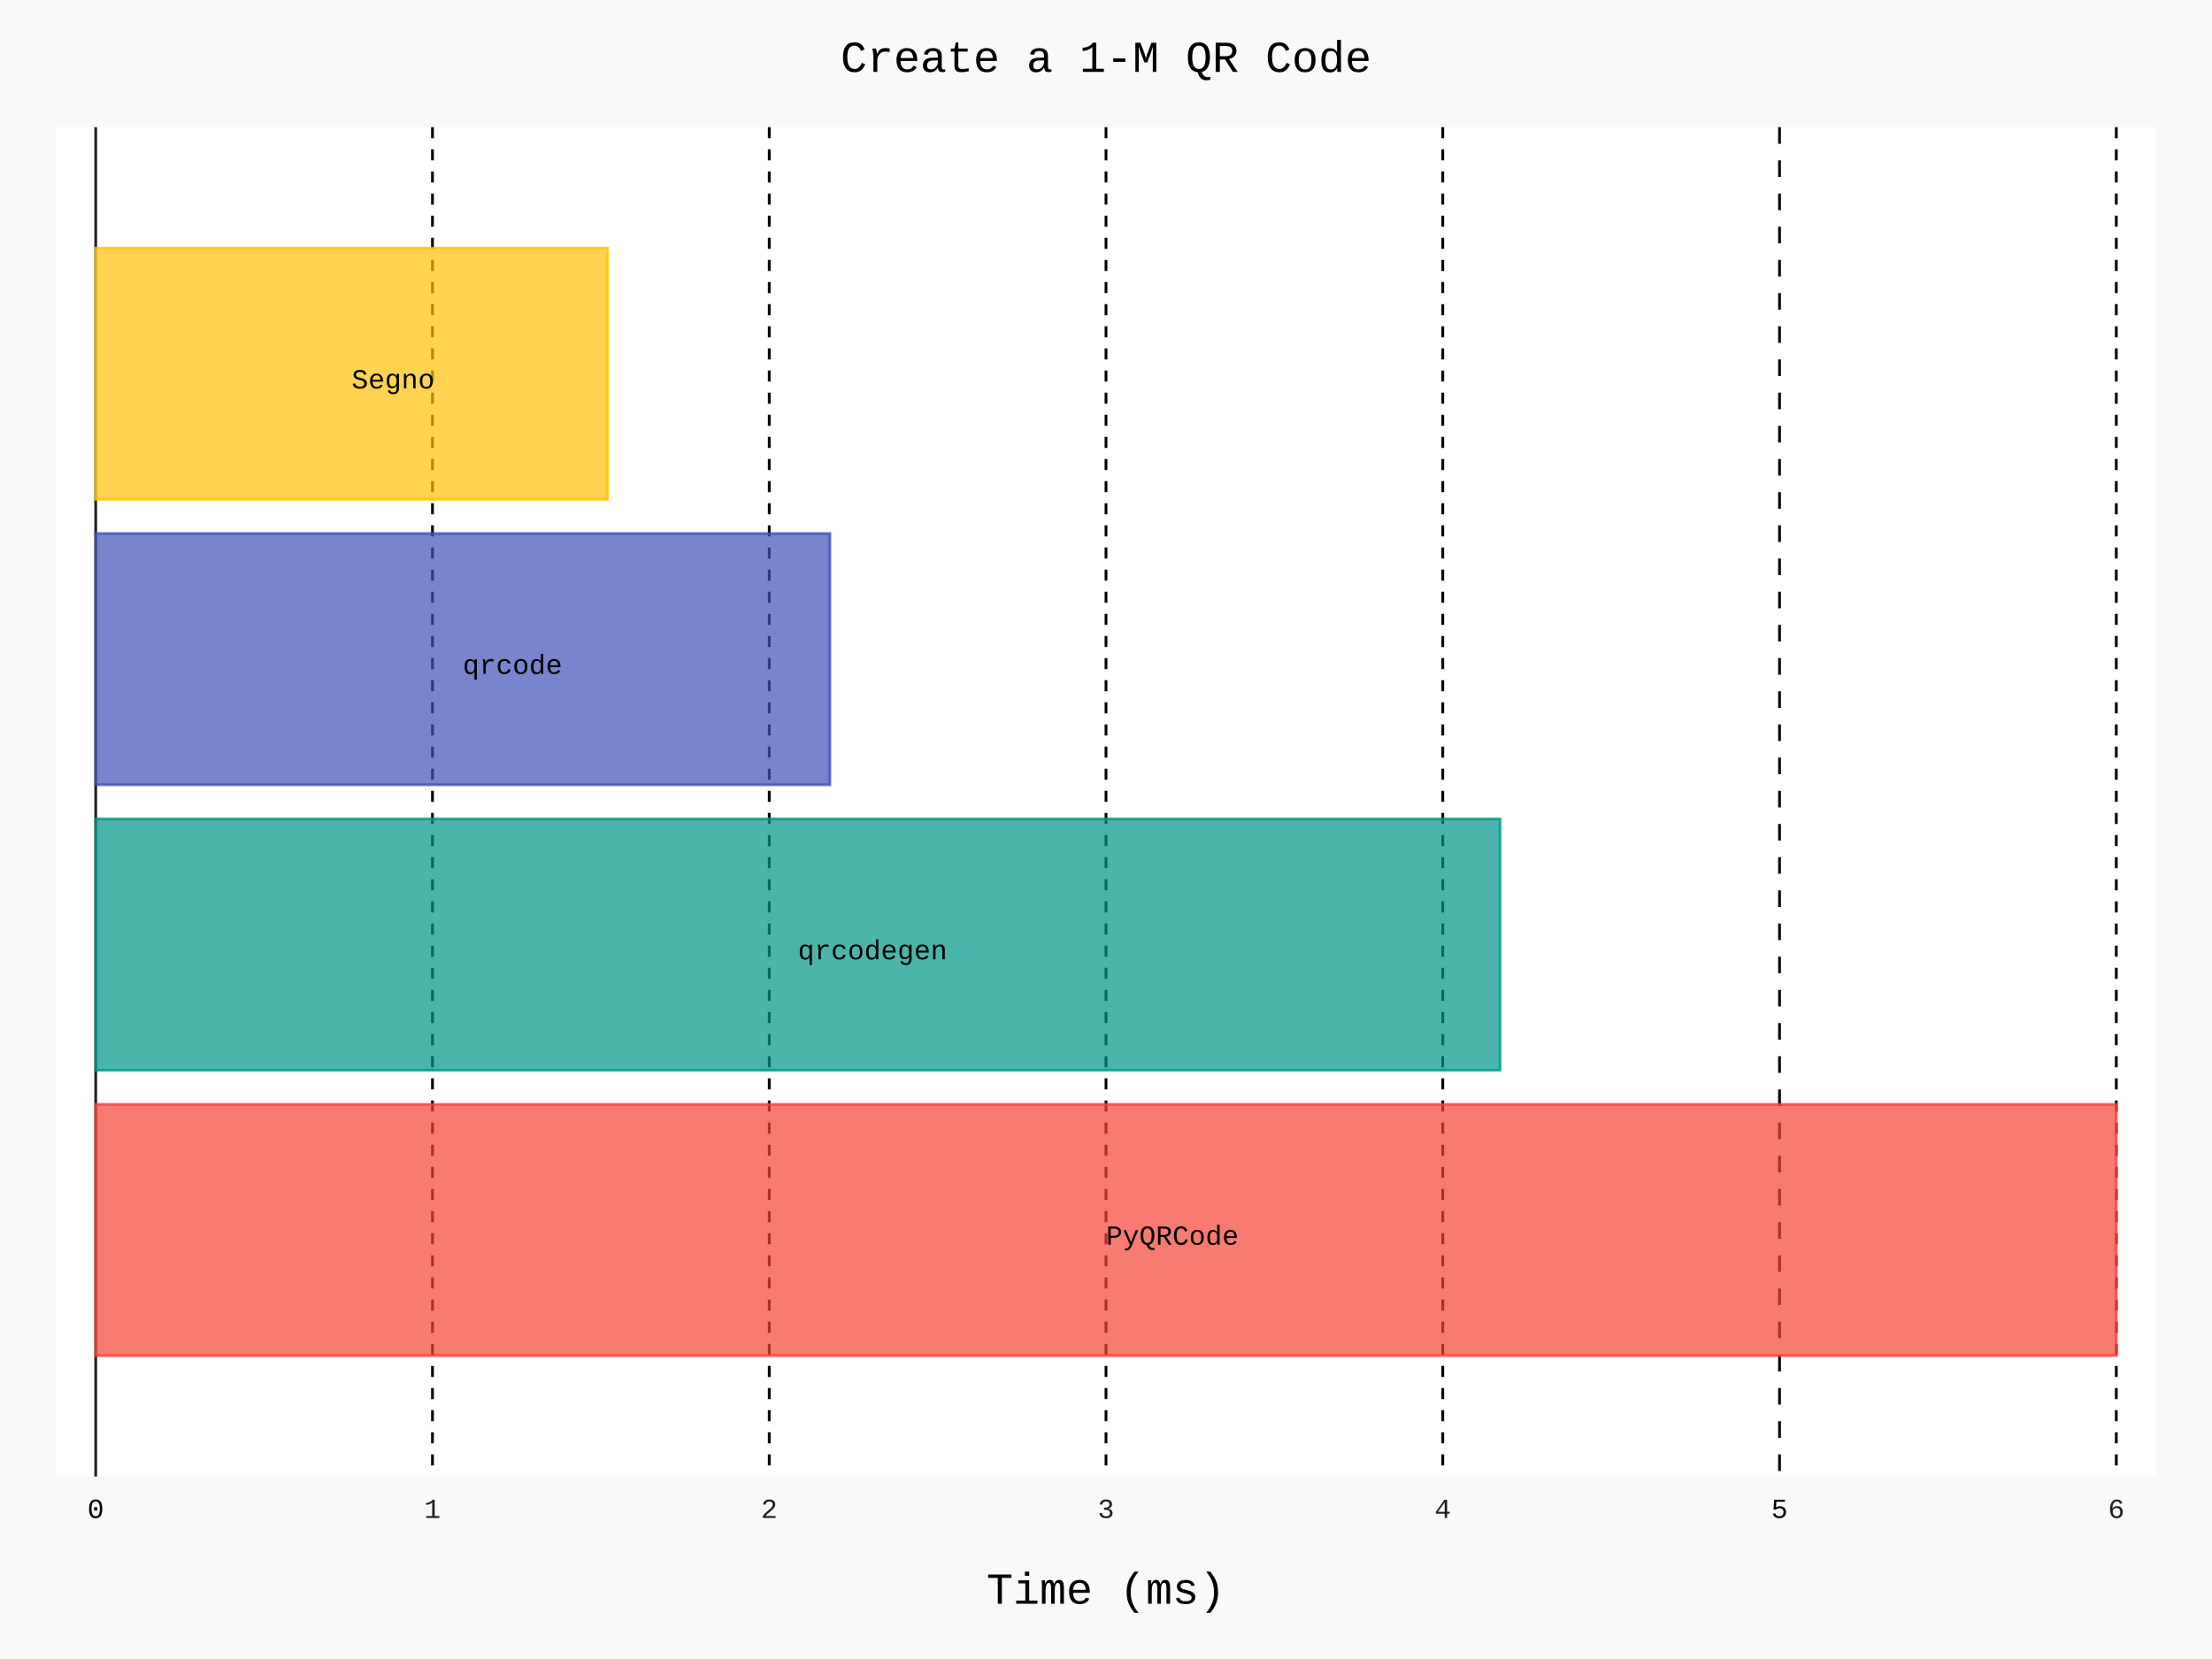
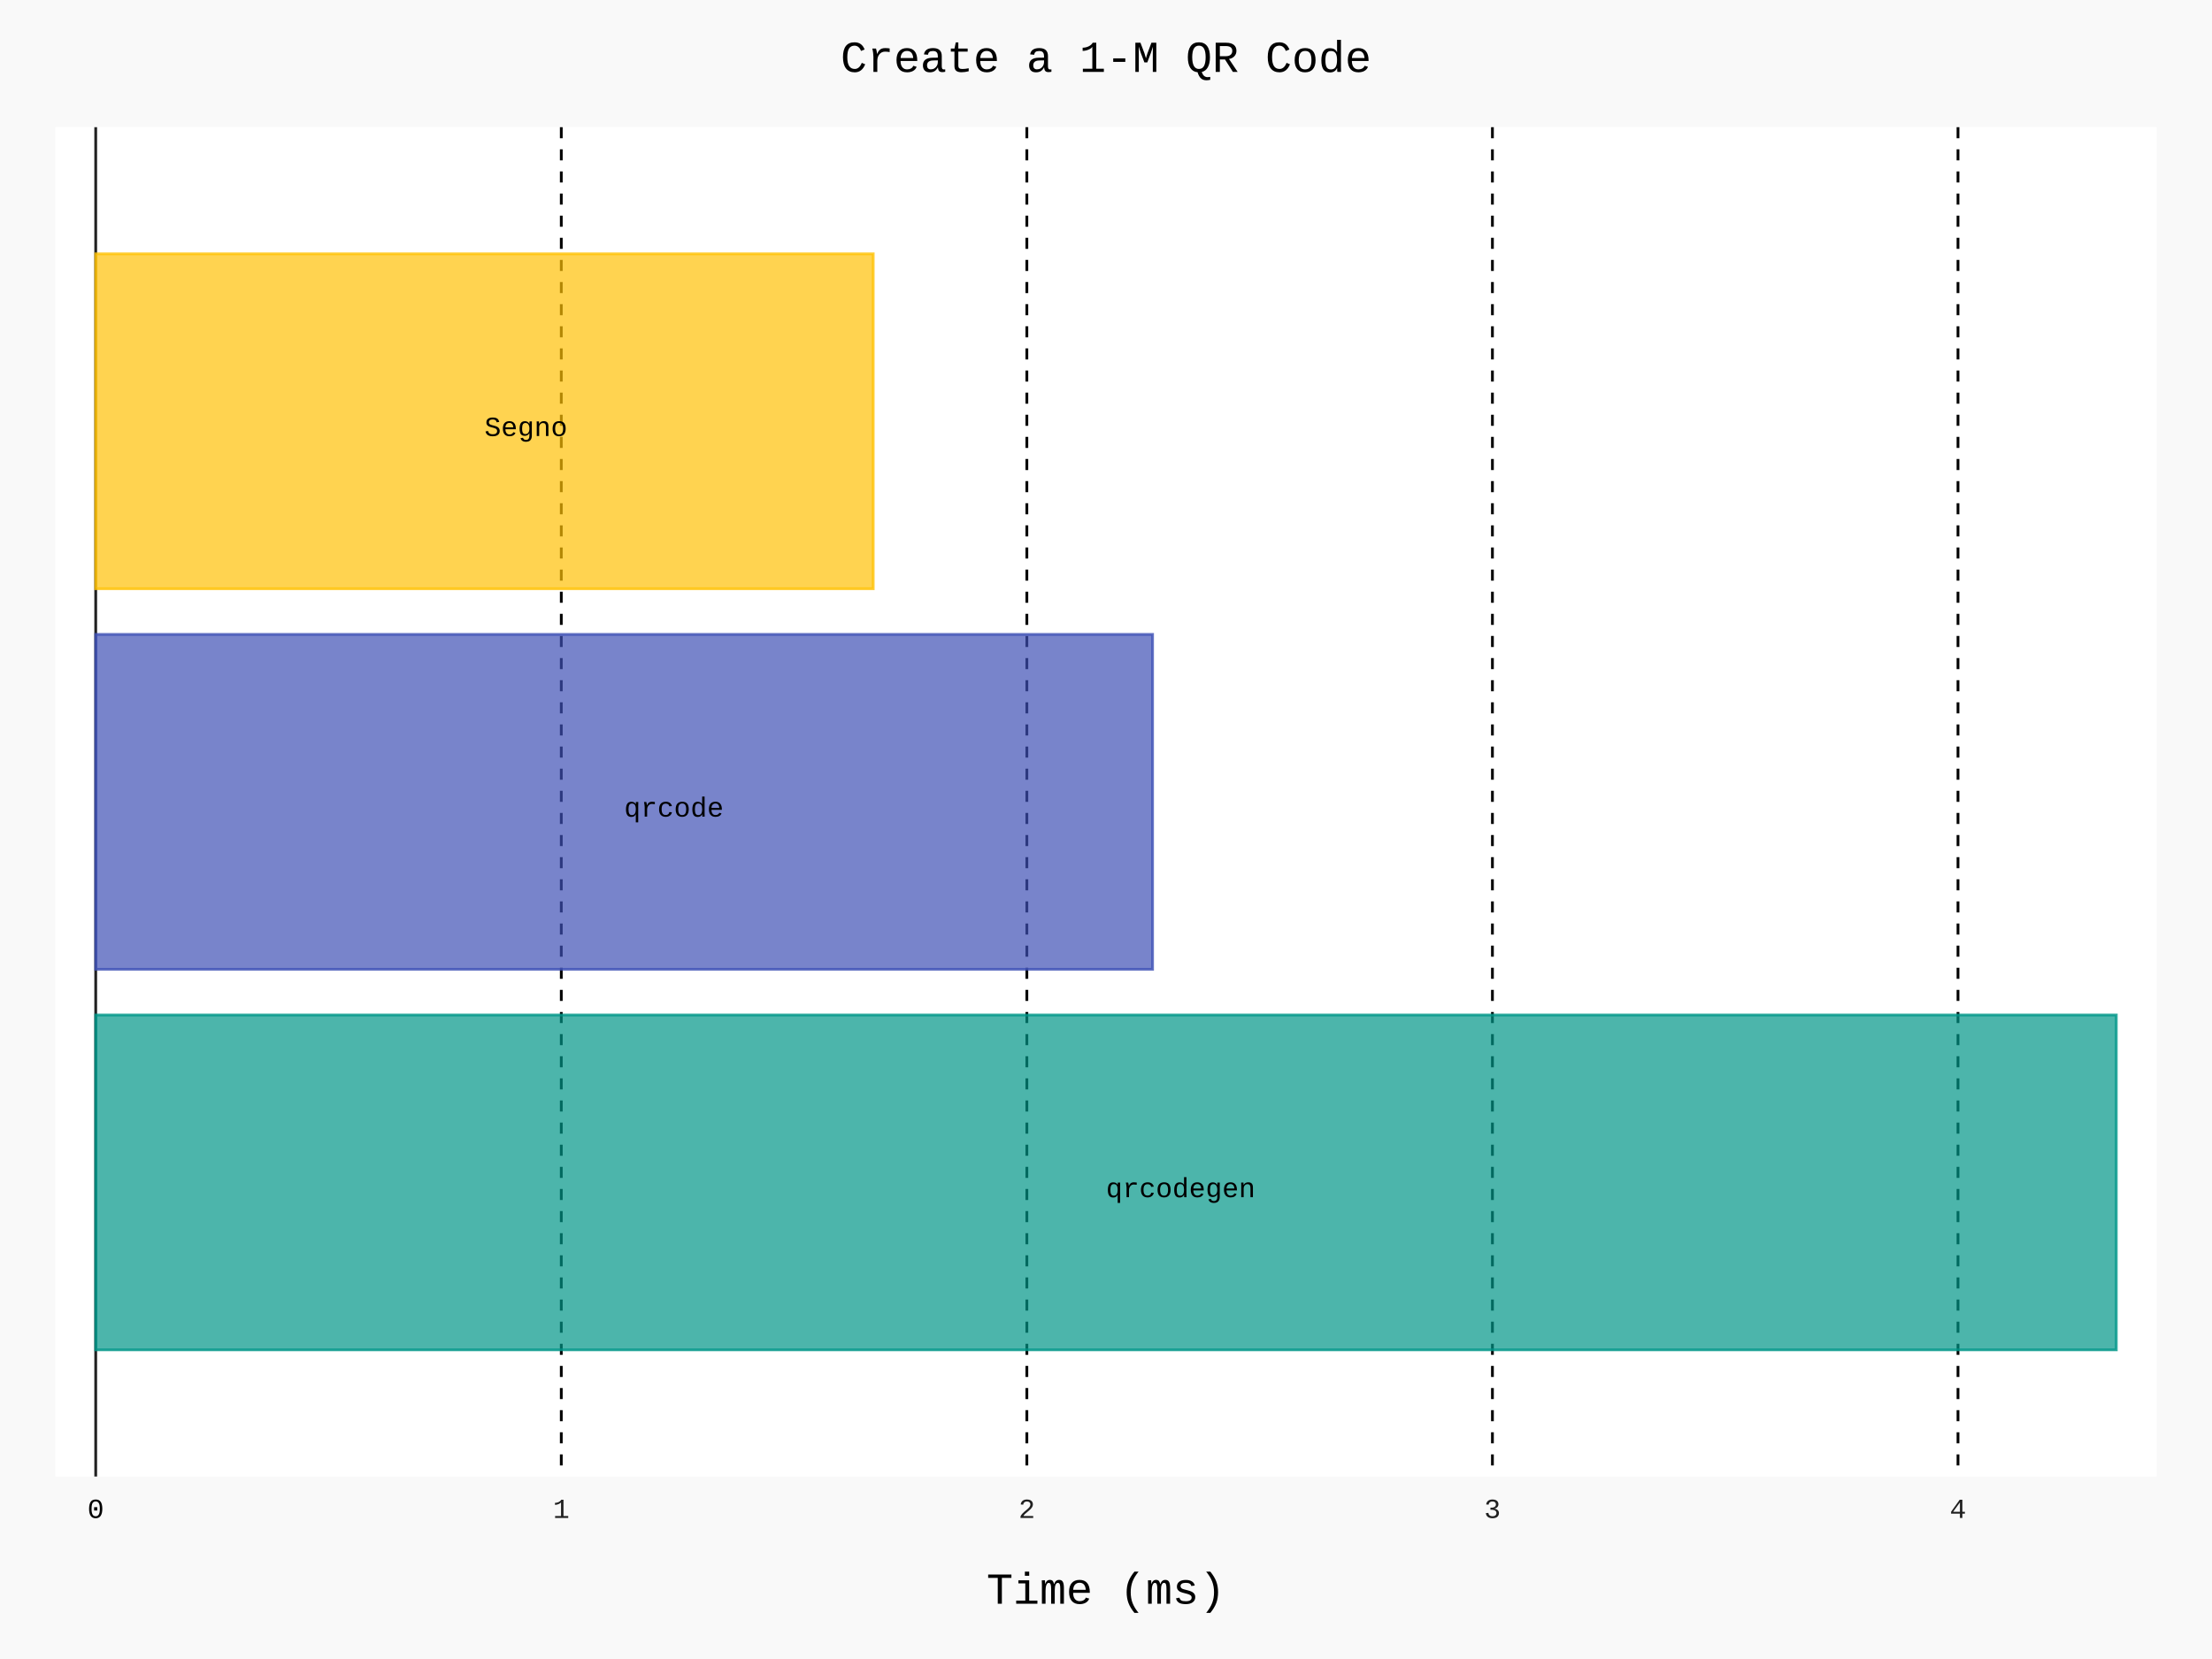
- <svg xmlns="http://www.w3.org/2000/svg" class="pygal-chart" id="chart-f4dbfd8c-9fba-4e6d-becd-35952a442358" viewBox="0 0 800 600">
+ <svg xmlns="http://www.w3.org/2000/svg" id="chart-dd2f521b-c452-4e64-ade2-6ad6593e5424" class="pygal-chart" viewBox="0 0 800 600">
  <defs>
-     <style type="text/css">#chart-f4dbfd8c-9fba-4e6d-becd-35952a442358{-webkit-user-select:none;-webkit-font-smoothing:antialiased;font-family:Consolas,"Liberation Mono",Menlo,Courier,monospace}#chart-f4dbfd8c-9fba-4e6d-becd-35952a442358 .title{font-family:Consolas,"Liberation Mono",Menlo,Courier,monospace;font-size:16px}#chart-f4dbfd8c-9fba-4e6d-becd-35952a442358 .legends .legend text{font-family:Consolas,"Liberation Mono",Menlo,Courier,monospace;font-size:14px}#chart-f4dbfd8c-9fba-4e6d-becd-35952a442358 .axis text{font-family:Consolas,"Liberation Mono",Menlo,Courier,monospace;font-size:10px}#chart-f4dbfd8c-9fba-4e6d-becd-35952a442358 .axis text.major{font-family:Consolas,"Liberation Mono",Menlo,Courier,monospace;font-size:10px}#chart-f4dbfd8c-9fba-4e6d-becd-35952a442358 .text-overlay text.value{font-family:Consolas,"Liberation Mono",Menlo,Courier,monospace;font-size:16px}#chart-f4dbfd8c-9fba-4e6d-becd-35952a442358 .text-overlay text.label{font-family:Consolas,"Liberation Mono",Menlo,Courier,monospace;font-size:10px}#chart-f4dbfd8c-9fba-4e6d-becd-35952a442358 .tooltip{font-family:Consolas,"Liberation Mono",Menlo,Courier,monospace;font-size:14px}#chart-f4dbfd8c-9fba-4e6d-becd-35952a442358 text.no_data{font-family:Consolas,"Liberation Mono",Menlo,Courier,monospace;font-size:64px}
- #chart-f4dbfd8c-9fba-4e6d-becd-35952a442358{background-color:rgba(249,249,249,1)}#chart-f4dbfd8c-9fba-4e6d-becd-35952a442358 path,#chart-f4dbfd8c-9fba-4e6d-becd-35952a442358 line,#chart-f4dbfd8c-9fba-4e6d-becd-35952a442358 rect,#chart-f4dbfd8c-9fba-4e6d-becd-35952a442358 circle{-webkit-transition:150ms;-moz-transition:150ms;transition:150ms}#chart-f4dbfd8c-9fba-4e6d-becd-35952a442358 .graph &gt; .background{fill:rgba(249,249,249,1)}#chart-f4dbfd8c-9fba-4e6d-becd-35952a442358 .plot &gt; .background{fill:rgba(255,255,255,1)}#chart-f4dbfd8c-9fba-4e6d-becd-35952a442358 .graph{fill:rgba(0,0,0,.87)}#chart-f4dbfd8c-9fba-4e6d-becd-35952a442358 text.no_data{fill:rgba(0,0,0,1)}#chart-f4dbfd8c-9fba-4e6d-becd-35952a442358 .title{fill:rgba(0,0,0,1)}#chart-f4dbfd8c-9fba-4e6d-becd-35952a442358 .legends .legend text{fill:rgba(0,0,0,.87)}#chart-f4dbfd8c-9fba-4e6d-becd-35952a442358 .legends .legend:hover text{fill:rgba(0,0,0,1)}#chart-f4dbfd8c-9fba-4e6d-becd-35952a442358 .axis .line{stroke:rgba(0,0,0,1)}#chart-f4dbfd8c-9fba-4e6d-becd-35952a442358 .axis .guide.line{stroke:rgba(0,0,0,.54)}#chart-f4dbfd8c-9fba-4e6d-becd-35952a442358 .axis .major.line{stroke:rgba(0,0,0,.87)}#chart-f4dbfd8c-9fba-4e6d-becd-35952a442358 .axis text.major{fill:rgba(0,0,0,1)}#chart-f4dbfd8c-9fba-4e6d-becd-35952a442358 .axis.y .guides:hover .guide.line,#chart-f4dbfd8c-9fba-4e6d-becd-35952a442358 .line-graph .axis.x .guides:hover .guide.line,#chart-f4dbfd8c-9fba-4e6d-becd-35952a442358 .stackedline-graph .axis.x .guides:hover .guide.line,#chart-f4dbfd8c-9fba-4e6d-becd-35952a442358 .xy-graph .axis.x .guides:hover .guide.line{stroke:rgba(0,0,0,1)}#chart-f4dbfd8c-9fba-4e6d-becd-35952a442358 .axis .guides:hover text{fill:rgba(0,0,0,1)}#chart-f4dbfd8c-9fba-4e6d-becd-35952a442358 .reactive{fill-opacity:.7;stroke-opacity:.8;stroke-width:1}#chart-f4dbfd8c-9fba-4e6d-becd-35952a442358 .ci{stroke:rgba(0,0,0,.87)}#chart-f4dbfd8c-9fba-4e6d-becd-35952a442358 .reactive.active,#chart-f4dbfd8c-9fba-4e6d-becd-35952a442358 .active .reactive{fill-opacity:.8;stroke-opacity:.9;stroke-width:4}#chart-f4dbfd8c-9fba-4e6d-becd-35952a442358 .ci .reactive.active{stroke-width:1.5}#chart-f4dbfd8c-9fba-4e6d-becd-35952a442358 .series text{fill:rgba(0,0,0,1)}#chart-f4dbfd8c-9fba-4e6d-becd-35952a442358 .tooltip rect{fill:rgba(255,255,255,1);stroke:rgba(0,0,0,1);-webkit-transition:opacity 150ms;-moz-transition:opacity 150ms;transition:opacity 150ms}#chart-f4dbfd8c-9fba-4e6d-becd-35952a442358 .tooltip .label{fill:rgba(0,0,0,.87)}#chart-f4dbfd8c-9fba-4e6d-becd-35952a442358 .tooltip .label{fill:rgba(0,0,0,.87)}#chart-f4dbfd8c-9fba-4e6d-becd-35952a442358 .tooltip .legend{font-size:.8em;fill:rgba(0,0,0,.54)}#chart-f4dbfd8c-9fba-4e6d-becd-35952a442358 .tooltip .x_label{font-size:.6em;fill:rgba(0,0,0,1)}#chart-f4dbfd8c-9fba-4e6d-becd-35952a442358 .tooltip .xlink{font-size:.5em;text-decoration:underline}#chart-f4dbfd8c-9fba-4e6d-becd-35952a442358 .tooltip .value{font-size:1.5em}#chart-f4dbfd8c-9fba-4e6d-becd-35952a442358 .bound{font-size:.5em}#chart-f4dbfd8c-9fba-4e6d-becd-35952a442358 .max-value{font-size:.75em;fill:rgba(0,0,0,.54)}#chart-f4dbfd8c-9fba-4e6d-becd-35952a442358 .map-element{fill:rgba(255,255,255,1);stroke:rgba(0,0,0,.54) !important}#chart-f4dbfd8c-9fba-4e6d-becd-35952a442358 .map-element .reactive{fill-opacity:inherit;stroke-opacity:inherit}#chart-f4dbfd8c-9fba-4e6d-becd-35952a442358 .color-0,#chart-f4dbfd8c-9fba-4e6d-becd-35952a442358 .color-0 a:visited{stroke:#F44336;fill:#F44336}#chart-f4dbfd8c-9fba-4e6d-becd-35952a442358 .color-1,#chart-f4dbfd8c-9fba-4e6d-becd-35952a442358 .color-1 a:visited{stroke:#3F51B5;fill:#3F51B5}#chart-f4dbfd8c-9fba-4e6d-becd-35952a442358 .color-2,#chart-f4dbfd8c-9fba-4e6d-becd-35952a442358 .color-2 a:visited{stroke:#009688;fill:#009688}#chart-f4dbfd8c-9fba-4e6d-becd-35952a442358 .color-3,#chart-f4dbfd8c-9fba-4e6d-becd-35952a442358 .color-3 a:visited{stroke:#FFC107;fill:#FFC107}#chart-f4dbfd8c-9fba-4e6d-becd-35952a442358 .text-overlay .color-0 text{fill:black}#chart-f4dbfd8c-9fba-4e6d-becd-35952a442358 .text-overlay .color-1 text{fill:black}#chart-f4dbfd8c-9fba-4e6d-becd-35952a442358 .text-overlay .color-2 text{fill:black}#chart-f4dbfd8c-9fba-4e6d-becd-35952a442358 .text-overlay .color-3 text{fill:black}
- #chart-f4dbfd8c-9fba-4e6d-becd-35952a442358 text.no_data{text-anchor:middle}#chart-f4dbfd8c-9fba-4e6d-becd-35952a442358 .guide.line{fill:none}#chart-f4dbfd8c-9fba-4e6d-becd-35952a442358 .centered{text-anchor:middle}#chart-f4dbfd8c-9fba-4e6d-becd-35952a442358 .title{text-anchor:middle}#chart-f4dbfd8c-9fba-4e6d-becd-35952a442358 .legends .legend text{fill-opacity:1}#chart-f4dbfd8c-9fba-4e6d-becd-35952a442358 .axis.x text{text-anchor:middle}#chart-f4dbfd8c-9fba-4e6d-becd-35952a442358 .axis.x:not(.web) text[transform]{text-anchor:start}#chart-f4dbfd8c-9fba-4e6d-becd-35952a442358 .axis.x:not(.web) text[transform].backwards{text-anchor:end}#chart-f4dbfd8c-9fba-4e6d-becd-35952a442358 .axis.y text{text-anchor:end}#chart-f4dbfd8c-9fba-4e6d-becd-35952a442358 .axis.y text[transform].backwards{text-anchor:start}#chart-f4dbfd8c-9fba-4e6d-becd-35952a442358 .axis.y2 text{text-anchor:start}#chart-f4dbfd8c-9fba-4e6d-becd-35952a442358 .axis.y2 text[transform].backwards{text-anchor:end}#chart-f4dbfd8c-9fba-4e6d-becd-35952a442358 .axis .guide.line{stroke-dasharray:4,4;stroke:black}#chart-f4dbfd8c-9fba-4e6d-becd-35952a442358 .axis .major.guide.line{stroke-dasharray:6,6;stroke:black}#chart-f4dbfd8c-9fba-4e6d-becd-35952a442358 .horizontal .axis.y .guide.line,#chart-f4dbfd8c-9fba-4e6d-becd-35952a442358 .horizontal .axis.y2 .guide.line,#chart-f4dbfd8c-9fba-4e6d-becd-35952a442358 .vertical .axis.x .guide.line{opacity:0}#chart-f4dbfd8c-9fba-4e6d-becd-35952a442358 .horizontal .axis.always_show .guide.line,#chart-f4dbfd8c-9fba-4e6d-becd-35952a442358 .vertical .axis.always_show .guide.line{opacity:1 !important}#chart-f4dbfd8c-9fba-4e6d-becd-35952a442358 .axis.y .guides:hover .guide.line,#chart-f4dbfd8c-9fba-4e6d-becd-35952a442358 .axis.y2 .guides:hover .guide.line,#chart-f4dbfd8c-9fba-4e6d-becd-35952a442358 .axis.x .guides:hover .guide.line{opacity:1}#chart-f4dbfd8c-9fba-4e6d-becd-35952a442358 .axis .guides:hover text{opacity:1}#chart-f4dbfd8c-9fba-4e6d-becd-35952a442358 .nofill{fill:none}#chart-f4dbfd8c-9fba-4e6d-becd-35952a442358 .subtle-fill{fill-opacity:.2}#chart-f4dbfd8c-9fba-4e6d-becd-35952a442358 .dot{stroke-width:1px;fill-opacity:1;stroke-opacity:1}#chart-f4dbfd8c-9fba-4e6d-becd-35952a442358 .dot.active{stroke-width:5px}#chart-f4dbfd8c-9fba-4e6d-becd-35952a442358 .dot.negative{fill:transparent}#chart-f4dbfd8c-9fba-4e6d-becd-35952a442358 text,#chart-f4dbfd8c-9fba-4e6d-becd-35952a442358 tspan{stroke:none !important}#chart-f4dbfd8c-9fba-4e6d-becd-35952a442358 .series text.active{opacity:1}#chart-f4dbfd8c-9fba-4e6d-becd-35952a442358 .tooltip rect{fill-opacity:.95;stroke-width:.5}#chart-f4dbfd8c-9fba-4e6d-becd-35952a442358 .tooltip text{fill-opacity:1}#chart-f4dbfd8c-9fba-4e6d-becd-35952a442358 .showable{visibility:hidden}#chart-f4dbfd8c-9fba-4e6d-becd-35952a442358 .showable.shown{visibility:visible}#chart-f4dbfd8c-9fba-4e6d-becd-35952a442358 .gauge-background{fill:rgba(229,229,229,1);stroke:none}#chart-f4dbfd8c-9fba-4e6d-becd-35952a442358 .bg-lines{stroke:rgba(249,249,249,1);stroke-width:2px}</style>
+     <style type="text/css">#chart-dd2f521b-c452-4e64-ade2-6ad6593e5424{-webkit-user-select:none;-webkit-font-smoothing:antialiased;font-family:Consolas,"Liberation Mono",Menlo,Courier,monospace}#chart-dd2f521b-c452-4e64-ade2-6ad6593e5424 .title{font-family:Consolas,"Liberation Mono",Menlo,Courier,monospace;font-size:16px}#chart-dd2f521b-c452-4e64-ade2-6ad6593e5424 .legends .legend text{font-family:Consolas,"Liberation Mono",Menlo,Courier,monospace;font-size:14px}#chart-dd2f521b-c452-4e64-ade2-6ad6593e5424 .axis text{font-family:Consolas,"Liberation Mono",Menlo,Courier,monospace;font-size:10px}#chart-dd2f521b-c452-4e64-ade2-6ad6593e5424 .axis text.major{font-family:Consolas,"Liberation Mono",Menlo,Courier,monospace;font-size:10px}#chart-dd2f521b-c452-4e64-ade2-6ad6593e5424 .text-overlay text.value{font-family:Consolas,"Liberation Mono",Menlo,Courier,monospace;font-size:16px}#chart-dd2f521b-c452-4e64-ade2-6ad6593e5424 .text-overlay text.label{font-family:Consolas,"Liberation Mono",Menlo,Courier,monospace;font-size:10px}#chart-dd2f521b-c452-4e64-ade2-6ad6593e5424 .tooltip{font-family:Consolas,"Liberation Mono",Menlo,Courier,monospace;font-size:14px}#chart-dd2f521b-c452-4e64-ade2-6ad6593e5424 text.no_data{font-family:Consolas,"Liberation Mono",Menlo,Courier,monospace;font-size:64px}
+ #chart-dd2f521b-c452-4e64-ade2-6ad6593e5424{background-color:rgba(249,249,249,1)}#chart-dd2f521b-c452-4e64-ade2-6ad6593e5424 path,#chart-dd2f521b-c452-4e64-ade2-6ad6593e5424 line,#chart-dd2f521b-c452-4e64-ade2-6ad6593e5424 rect,#chart-dd2f521b-c452-4e64-ade2-6ad6593e5424 circle{-webkit-transition:150ms;-moz-transition:150ms;transition:150ms}#chart-dd2f521b-c452-4e64-ade2-6ad6593e5424 .graph &gt; .background{fill:rgba(249,249,249,1)}#chart-dd2f521b-c452-4e64-ade2-6ad6593e5424 .plot &gt; .background{fill:rgba(255,255,255,1)}#chart-dd2f521b-c452-4e64-ade2-6ad6593e5424 .graph{fill:rgba(0,0,0,.87)}#chart-dd2f521b-c452-4e64-ade2-6ad6593e5424 text.no_data{fill:rgba(0,0,0,1)}#chart-dd2f521b-c452-4e64-ade2-6ad6593e5424 .title{fill:rgba(0,0,0,1)}#chart-dd2f521b-c452-4e64-ade2-6ad6593e5424 .legends .legend text{fill:rgba(0,0,0,.87)}#chart-dd2f521b-c452-4e64-ade2-6ad6593e5424 .legends .legend:hover text{fill:rgba(0,0,0,1)}#chart-dd2f521b-c452-4e64-ade2-6ad6593e5424 .axis .line{stroke:rgba(0,0,0,1)}#chart-dd2f521b-c452-4e64-ade2-6ad6593e5424 .axis .guide.line{stroke:rgba(0,0,0,.54)}#chart-dd2f521b-c452-4e64-ade2-6ad6593e5424 .axis .major.line{stroke:rgba(0,0,0,.87)}#chart-dd2f521b-c452-4e64-ade2-6ad6593e5424 .axis text.major{fill:rgba(0,0,0,1)}#chart-dd2f521b-c452-4e64-ade2-6ad6593e5424 .axis.y .guides:hover .guide.line,#chart-dd2f521b-c452-4e64-ade2-6ad6593e5424 .line-graph .axis.x .guides:hover .guide.line,#chart-dd2f521b-c452-4e64-ade2-6ad6593e5424 .stackedline-graph .axis.x .guides:hover .guide.line,#chart-dd2f521b-c452-4e64-ade2-6ad6593e5424 .xy-graph .axis.x .guides:hover .guide.line{stroke:rgba(0,0,0,1)}#chart-dd2f521b-c452-4e64-ade2-6ad6593e5424 .axis .guides:hover text{fill:rgba(0,0,0,1)}#chart-dd2f521b-c452-4e64-ade2-6ad6593e5424 .reactive{fill-opacity:.7;stroke-opacity:.8;stroke-width:1}#chart-dd2f521b-c452-4e64-ade2-6ad6593e5424 .ci{stroke:rgba(0,0,0,.87)}#chart-dd2f521b-c452-4e64-ade2-6ad6593e5424 .reactive.active,#chart-dd2f521b-c452-4e64-ade2-6ad6593e5424 .active .reactive{fill-opacity:.8;stroke-opacity:.9;stroke-width:4}#chart-dd2f521b-c452-4e64-ade2-6ad6593e5424 .ci .reactive.active{stroke-width:1.5}#chart-dd2f521b-c452-4e64-ade2-6ad6593e5424 .series text{fill:rgba(0,0,0,1)}#chart-dd2f521b-c452-4e64-ade2-6ad6593e5424 .tooltip rect{fill:rgba(255,255,255,1);stroke:rgba(0,0,0,1);-webkit-transition:opacity 150ms;-moz-transition:opacity 150ms;transition:opacity 150ms}#chart-dd2f521b-c452-4e64-ade2-6ad6593e5424 .tooltip .label{fill:rgba(0,0,0,.87)}#chart-dd2f521b-c452-4e64-ade2-6ad6593e5424 .tooltip .label{fill:rgba(0,0,0,.87)}#chart-dd2f521b-c452-4e64-ade2-6ad6593e5424 .tooltip .legend{font-size:.8em;fill:rgba(0,0,0,.54)}#chart-dd2f521b-c452-4e64-ade2-6ad6593e5424 .tooltip .x_label{font-size:.6em;fill:rgba(0,0,0,1)}#chart-dd2f521b-c452-4e64-ade2-6ad6593e5424 .tooltip .xlink{font-size:.5em;text-decoration:underline}#chart-dd2f521b-c452-4e64-ade2-6ad6593e5424 .tooltip .value{font-size:1.5em}#chart-dd2f521b-c452-4e64-ade2-6ad6593e5424 .bound{font-size:.5em}#chart-dd2f521b-c452-4e64-ade2-6ad6593e5424 .max-value{font-size:.75em;fill:rgba(0,0,0,.54)}#chart-dd2f521b-c452-4e64-ade2-6ad6593e5424 .map-element{fill:rgba(255,255,255,1);stroke:rgba(0,0,0,.54) !important}#chart-dd2f521b-c452-4e64-ade2-6ad6593e5424 .map-element .reactive{fill-opacity:inherit;stroke-opacity:inherit}#chart-dd2f521b-c452-4e64-ade2-6ad6593e5424 .color-0,#chart-dd2f521b-c452-4e64-ade2-6ad6593e5424 .color-0 a:visited{stroke:#F44336;fill:#F44336}#chart-dd2f521b-c452-4e64-ade2-6ad6593e5424 .color-1,#chart-dd2f521b-c452-4e64-ade2-6ad6593e5424 .color-1 a:visited{stroke:#3F51B5;fill:#3F51B5}#chart-dd2f521b-c452-4e64-ade2-6ad6593e5424 .color-2,#chart-dd2f521b-c452-4e64-ade2-6ad6593e5424 .color-2 a:visited{stroke:#009688;fill:#009688}#chart-dd2f521b-c452-4e64-ade2-6ad6593e5424 .text-overlay .color-0 text{fill:black}#chart-dd2f521b-c452-4e64-ade2-6ad6593e5424 .text-overlay .color-1 text{fill:black}#chart-dd2f521b-c452-4e64-ade2-6ad6593e5424 .text-overlay .color-2 text{fill:black}
+ #chart-dd2f521b-c452-4e64-ade2-6ad6593e5424 text.no_data{text-anchor:middle}#chart-dd2f521b-c452-4e64-ade2-6ad6593e5424 .guide.line{fill:none}#chart-dd2f521b-c452-4e64-ade2-6ad6593e5424 .centered{text-anchor:middle}#chart-dd2f521b-c452-4e64-ade2-6ad6593e5424 .title{text-anchor:middle}#chart-dd2f521b-c452-4e64-ade2-6ad6593e5424 .legends .legend text{fill-opacity:1}#chart-dd2f521b-c452-4e64-ade2-6ad6593e5424 .axis.x text{text-anchor:middle}#chart-dd2f521b-c452-4e64-ade2-6ad6593e5424 .axis.x:not(.web) text[transform]{text-anchor:start}#chart-dd2f521b-c452-4e64-ade2-6ad6593e5424 .axis.x:not(.web) text[transform].backwards{text-anchor:end}#chart-dd2f521b-c452-4e64-ade2-6ad6593e5424 .axis.y text{text-anchor:end}#chart-dd2f521b-c452-4e64-ade2-6ad6593e5424 .axis.y text[transform].backwards{text-anchor:start}#chart-dd2f521b-c452-4e64-ade2-6ad6593e5424 .axis.y2 text{text-anchor:start}#chart-dd2f521b-c452-4e64-ade2-6ad6593e5424 .axis.y2 text[transform].backwards{text-anchor:end}#chart-dd2f521b-c452-4e64-ade2-6ad6593e5424 .axis .guide.line{stroke-dasharray:4,4;stroke:black}#chart-dd2f521b-c452-4e64-ade2-6ad6593e5424 .axis .major.guide.line{stroke-dasharray:6,6;stroke:black}#chart-dd2f521b-c452-4e64-ade2-6ad6593e5424 .horizontal .axis.y .guide.line,#chart-dd2f521b-c452-4e64-ade2-6ad6593e5424 .horizontal .axis.y2 .guide.line,#chart-dd2f521b-c452-4e64-ade2-6ad6593e5424 .vertical .axis.x .guide.line{opacity:0}#chart-dd2f521b-c452-4e64-ade2-6ad6593e5424 .horizontal .axis.always_show .guide.line,#chart-dd2f521b-c452-4e64-ade2-6ad6593e5424 .vertical .axis.always_show .guide.line{opacity:1 !important}#chart-dd2f521b-c452-4e64-ade2-6ad6593e5424 .axis.y .guides:hover .guide.line,#chart-dd2f521b-c452-4e64-ade2-6ad6593e5424 .axis.y2 .guides:hover .guide.line,#chart-dd2f521b-c452-4e64-ade2-6ad6593e5424 .axis.x .guides:hover .guide.line{opacity:1}#chart-dd2f521b-c452-4e64-ade2-6ad6593e5424 .axis .guides:hover text{opacity:1}#chart-dd2f521b-c452-4e64-ade2-6ad6593e5424 .nofill{fill:none}#chart-dd2f521b-c452-4e64-ade2-6ad6593e5424 .subtle-fill{fill-opacity:.2}#chart-dd2f521b-c452-4e64-ade2-6ad6593e5424 .dot{stroke-width:1px;fill-opacity:1;stroke-opacity:1}#chart-dd2f521b-c452-4e64-ade2-6ad6593e5424 .dot.active{stroke-width:5px}#chart-dd2f521b-c452-4e64-ade2-6ad6593e5424 .dot.negative{fill:transparent}#chart-dd2f521b-c452-4e64-ade2-6ad6593e5424 text,#chart-dd2f521b-c452-4e64-ade2-6ad6593e5424 tspan{stroke:none !important}#chart-dd2f521b-c452-4e64-ade2-6ad6593e5424 .series text.active{opacity:1}#chart-dd2f521b-c452-4e64-ade2-6ad6593e5424 .tooltip rect{fill-opacity:.95;stroke-width:.5}#chart-dd2f521b-c452-4e64-ade2-6ad6593e5424 .tooltip text{fill-opacity:1}#chart-dd2f521b-c452-4e64-ade2-6ad6593e5424 .showable{visibility:hidden}#chart-dd2f521b-c452-4e64-ade2-6ad6593e5424 .showable.shown{visibility:visible}#chart-dd2f521b-c452-4e64-ade2-6ad6593e5424 .gauge-background{fill:rgba(229,229,229,1);stroke:none}#chart-dd2f521b-c452-4e64-ade2-6ad6593e5424 .bg-lines{stroke:rgba(249,249,249,1);stroke-width:2px}</style>
  </defs>
  <g class="graph horizontalbar-graph horizontal">
-     <rect class="background" height="600" width="800" x="0" y="0" />
-     <g class="plot" transform="translate(20, 46)">
-       <rect class="background" height="488" width="760" x="0" y="0" />
+     <rect x="0" y="0" width="800" height="600" class="background" />
+     <g transform="translate(20, 46)" class="plot">
+       <rect x="0" y="0" width="760" height="488" class="background" />
      <g class="axis x always_show">
        <g class="guides">
-           <path class="axis major line" d="M14.615 0 v488" />
-           <text class="major" x="14.615" y="503.0">0</text>
+           <path d="M14.615 0 v488" class="axis major line" />
+           <text x="14.615" y="503.0" class="major">0</text>
        </g>
        <g class="guides">
-           <path class="guide line" d="M136.41 0 v488" />
-           <text class="" x="136.41" y="503.0">1</text>
+           <path d="M182.995 0 v488" class="guide line" />
+           <text x="182.995" y="503.0" class="">1</text>
        </g>
        <g class="guides">
-           <path class="guide line" d="M258.205 0 v488" />
-           <text class="" x="258.205" y="503.0">2</text>
+           <path d="M351.375 0 v488" class="guide line" />
+           <text x="351.375" y="503.0" class="">2</text>
        </g>
        <g class="guides">
-           <path class="guide line" d="M380 0 v488" />
-           <text class="" x="380" y="503.0">3</text>
+           <path d="M519.755 0 v488" class="guide line" />
+           <text x="519.755" y="503.0" class="">3</text>
        </g>
        <g class="guides">
-           <path class="guide line" d="M501.795 0 v488" />
-           <text class="" x="501.795" y="503.0">4</text>
-         </g>
-         <g class="guides">
-           <path class="major guide line" d="M623.59 0 v488" />
-           <text class="major" x="623.59" y="503.0">5</text>
-         </g>
-         <g class="guides">
-           <path class="guide line" d="M745.385 0 v488" />
-           <text class="" x="745.385" y="503.0">6</text>
-         </g>
-       </g>
-       <g class="series serie-3 color-3">
-         <g class="bars">
-           <g class="bar" style="fill: #F44336; stroke: #F44336">
-             <rect class="rect reactive tooltip-trigger" height="90.843" rx="0" ry="0" width="730.769" x="14.615" y="353.425" />
-           </g>
+           <path d="M688.135 0 v488" class="guide line" />
+           <text x="688.135" y="503.0" class="">4</text>
        </g>
      </g>
      <g class="series serie-2 color-2">
        <g class="bars">
          <g class="bar" style="fill: #009688; stroke: #009688">
-             <rect class="rect reactive tooltip-trigger" height="90.843" rx="0" ry="0" width="507.885" x="14.615" y="250.194" />
+             <rect x="14.615" y="321.079" rx="0" ry="0" width="730.769" height="121.124" class="rect reactive tooltip-trigger" />
          </g>
        </g>
      </g>
      <g class="series serie-1 color-1">
        <g class="bars">
          <g class="bar" style="fill: #3F51B5; stroke: #3F51B5">
-             <rect class="rect reactive tooltip-trigger" height="90.843" rx="0" ry="0" width="265.513" x="14.615" y="146.963" />
+             <rect x="14.615" y="183.438" rx="0" ry="0" width="382.223" height="121.124" class="rect reactive tooltip-trigger" />
          </g>
        </g>
      </g>
      <g class="series serie-0 color-0">
        <g class="bars">
          <g class="bar" style="fill: #FFC107; stroke: #FFC107">
-             <rect class="rect reactive tooltip-trigger" height="90.843" rx="0" ry="0" width="185.128" x="14.615" y="43.732" />
+             <rect x="14.615" y="45.797" rx="0" ry="0" width="281.195" height="121.124" class="rect reactive tooltip-trigger" />
          </g>
        </g>
      </g>
    </g>
    <g class="titles">
-       <text class="title plot_title" x="400.0" y="26">Create a 1-M QR Code</text>
-       <text class="title" x="400.0" y="580">Time (ms)</text>
+       <text x="400.0" y="26" class="title plot_title">Create a 1-M QR Code</text>
+       <text x="400.0" y="580" class="title">Time (ms)</text>
    </g>
-     <g class="plot overlay" transform="translate(20, 46)">
-       <g class="series serie-3 color-3" />
+     <g transform="translate(20, 46)" class="plot overlay">
      <g class="series serie-2 color-2" />
      <g class="series serie-1 color-1" />
      <g class="series serie-0 color-0" />
    </g>
-     <g class="plot text-overlay" transform="translate(20, 46)">
-       <g class="series serie-3 color-3">
-         <text class="label" x="380.0" y="404.179">PyQRCode</text>
-       </g>
+     <g transform="translate(20, 46)" class="plot text-overlay">
      <g class="series serie-2 color-2">
-         <text class="label" x="268.558" y="300.949">qrcodegen</text>
+         <text x="380.0" y="386.974" class="label">qrcodegen</text>
      </g>
      <g class="series serie-1 color-1">
-         <text class="label" x="147.372" y="197.718">qrcode</text>
+         <text x="205.727" y="249.333" class="label">qrcode</text>
      </g>
      <g class="series serie-0 color-0">
-         <text class="label" x="107.179" y="94.487">Segno</text>
+         <text x="155.213" y="111.692" class="label">Segno</text>
      </g>
    </g>
-     <g class="plot tooltip-overlay" transform="translate(20, 46)">
-       <g class="tooltip" style="opacity: 0" transform="translate(0 0)">
-         <rect class="tooltip-box" height="0" rx="0" ry="0" width="0" />
+     <g transform="translate(20, 46)" class="plot tooltip-overlay">
+       <g transform="translate(0 0)" style="opacity: 0" class="tooltip">
+         <rect rx="0" ry="0" width="0" height="0" class="tooltip-box" />
        <g class="text" />
      </g>
    </g>
  </g>
</svg>
